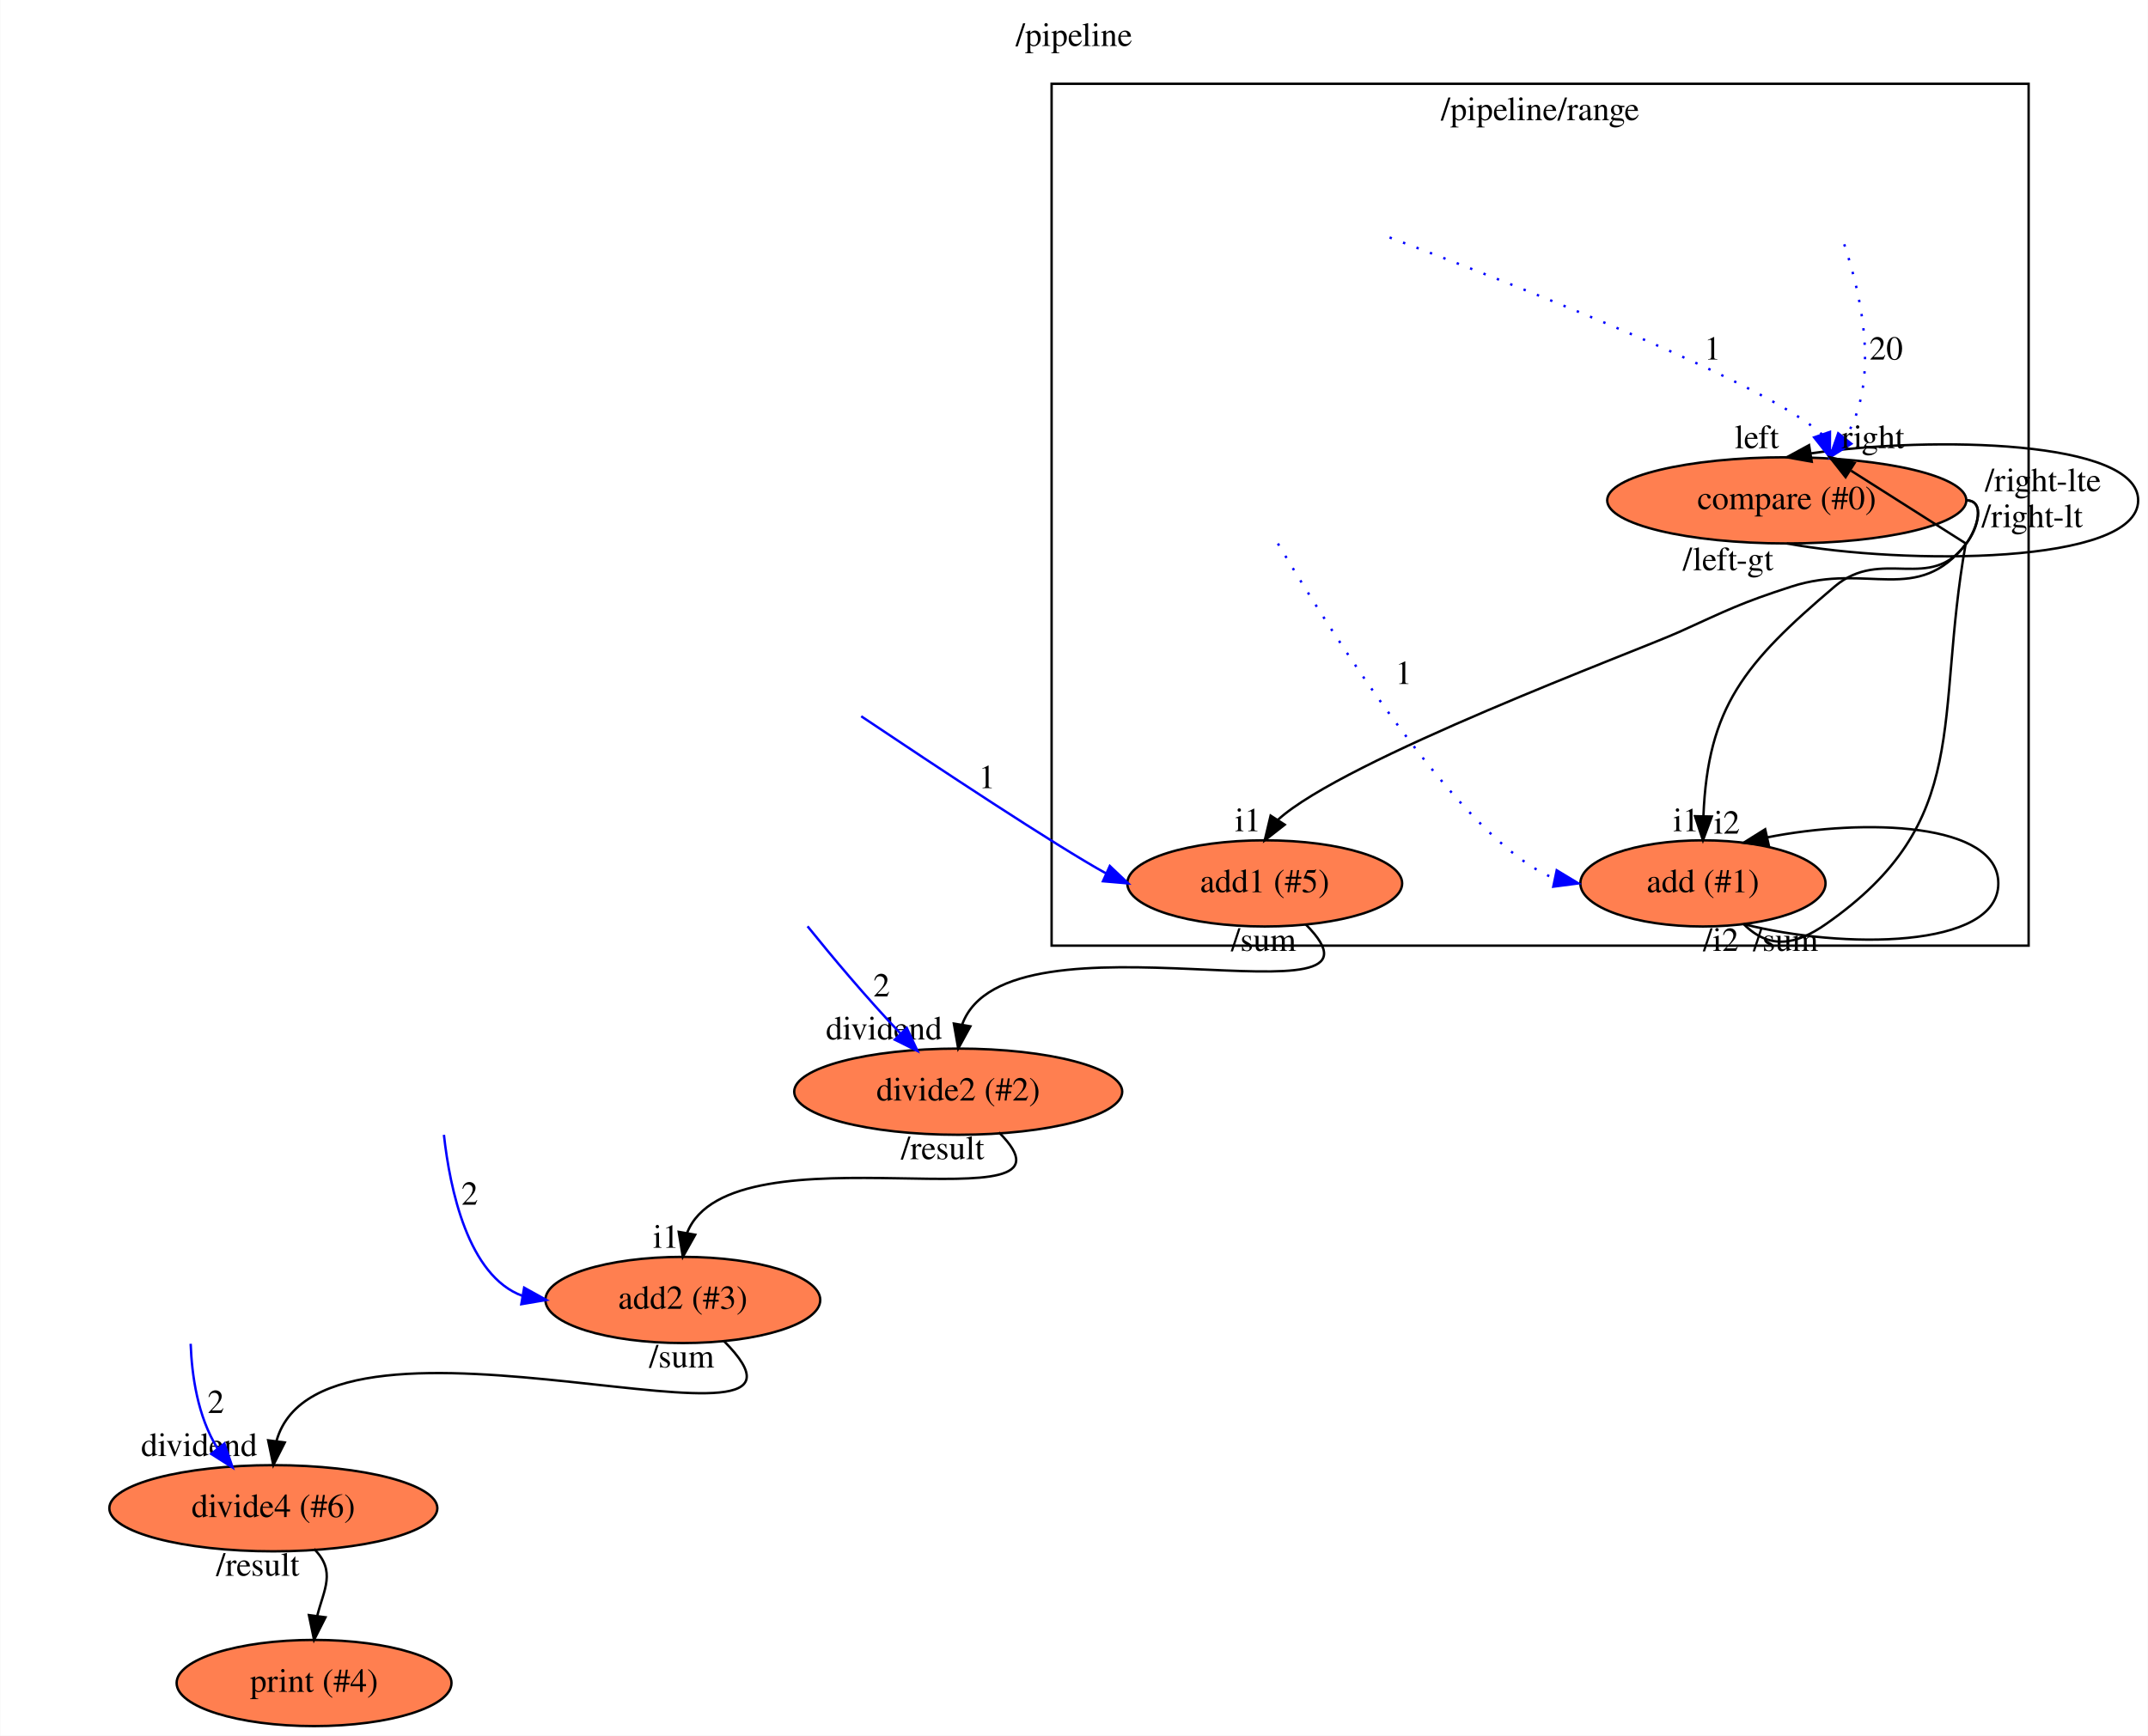
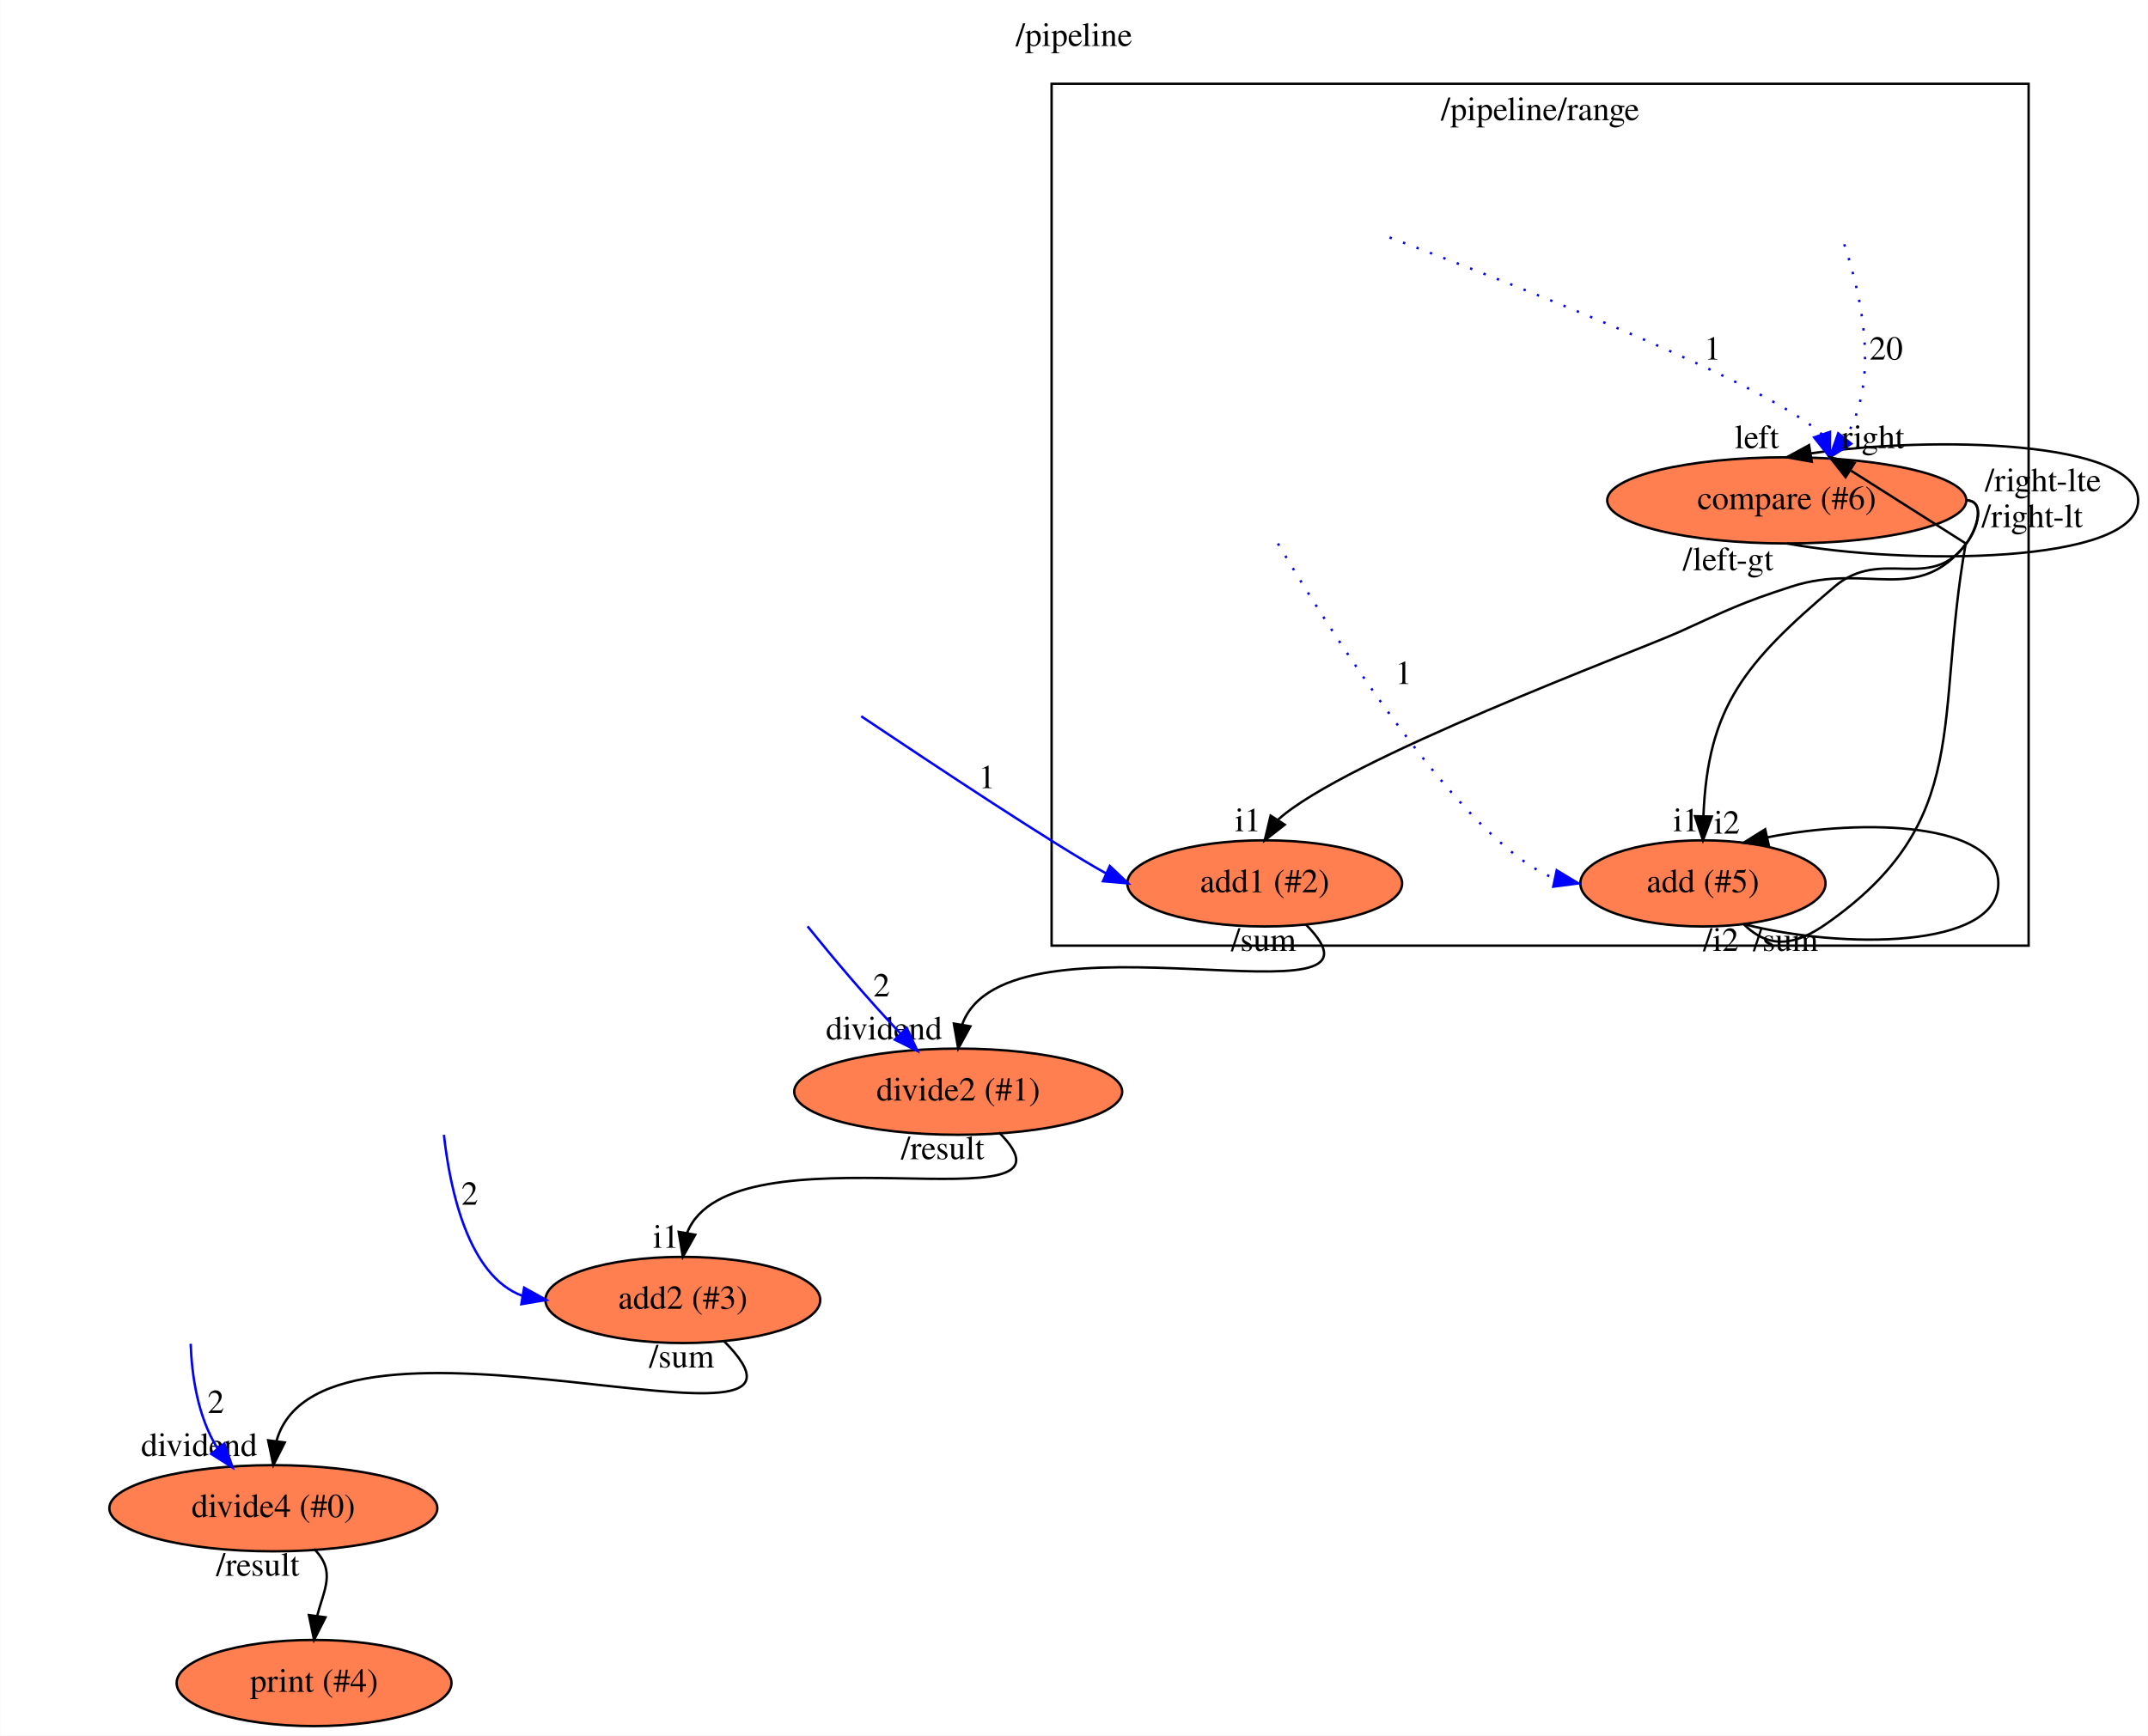
<svg xmlns="http://www.w3.org/2000/svg" xmlns:xlink="http://www.w3.org/1999/xlink" width="897pt" height="725pt" viewBox="0.00 0.00 896.79 725.00">
  <g id="graph0" class="graph" transform="scale(1 1) rotate(0) translate(4 721)">
    <polygon fill="#ffffff" stroke="transparent" points="-4,4 -4,-721 892.787,-721 892.787,4 -4,4" />
    <text text-anchor="middle" x="444.393" y="-701.8" font-family="Times,serif" font-size="14.00" fill="#000000">/pipeline</text>
    <g id="clust1" class="cluster">
      <polygon fill="none" stroke="#000000" points="435.043,-326 435.043,-686 843.043,-686 843.043,-326 435.043,-326" />
      <text text-anchor="middle" x="639.043" y="-670.8" font-family="Times,serif" font-size="14.00" fill="#000000">/pipeline/range</text>
    </g>
    <g id="node1" class="node">
      <g id="a_node1">
-         <a xlink:href="file:///home/travis/build/andrewdavidmackenzie/flow/flowstdlib/control/compare_switch/compare_switch.html" xlink:title="compare (#0)">
+         <a xlink:href="file:///home/travis/build/andrewdavidmackenzie/flow/flowstdlib/control/compare_switch/compare_switch.html" xlink:title="compare (#6)">
          <ellipse fill="#ff7f50" stroke="#000000" cx="742.043" cy="-512" rx="74.987" ry="18" />
-           <text text-anchor="middle" x="742.043" y="-508.3" font-family="Times,serif" font-size="14.00" fill="#000000">compare (#0)</text>
+           <text text-anchor="middle" x="742.043" y="-508.3" font-family="Times,serif" font-size="14.00" fill="#000000">compare (#6)</text>
        </a>
      </g>
    </g>
    <g id="edge4" class="edge">
      <path fill="none" stroke="#000000" d="M742.043,-494C790.958,-485 888.787,-485 888.787,-512 888.787,-537.26 803.162,-538.888 752.072,-531.623" />
      <polygon fill="#000000" stroke="#000000" points="752.474,-528.143 742.043,-530 751.356,-535.053 752.474,-528.143" />
      <text text-anchor="middle" x="729.543" y="-533.8" font-family="Times,serif" font-size="14.00" fill="#000000">left</text>
      <text text-anchor="middle" x="717.543" y="-482.8" font-family="Times,serif" font-size="14.00" fill="#000000">/left-gt</text>
    </g>
    <g id="node4" class="node">
      <g id="a_node4">
-         <a xlink:href="file:///home/travis/build/andrewdavidmackenzie/flow/flowstdlib/math/add/add.html" xlink:title="add1 (#5)">
+         <a xlink:href="file:///home/travis/build/andrewdavidmackenzie/flow/flowstdlib/math/add/add.html" xlink:title="add1 (#2)">
          <ellipse fill="#ff7f50" stroke="#000000" cx="524.043" cy="-352" rx="57.391" ry="18" />
-           <text text-anchor="middle" x="524.043" y="-348.3" font-family="Times,serif" font-size="14.00" fill="#000000">add1 (#5)</text>
+           <text text-anchor="middle" x="524.043" y="-348.3" font-family="Times,serif" font-size="14.00" fill="#000000">add1 (#2)</text>
        </a>
      </g>
    </g>
    <g id="edge3" class="edge">
      <path fill="none" stroke="#000000" d="M817.043,-512C825.043,-512 821.977,-500.298 817.043,-494 796.436,-467.694 775.836,-486.288 744.043,-476 722.606,-469.063 717.569,-466.291 697.043,-457 679.662,-449.132 557.081,-403.729 529.531,-378.543" />
      <polygon fill="#000000" stroke="#000000" points="532.393,-376.522 524.043,-370 526.504,-380.305 532.393,-376.522" />
      <text text-anchor="middle" x="517.043" y="-373.8" font-family="Times,serif" font-size="14.00" fill="#000000">i1</text>
      <text text-anchor="middle" x="849.043" y="-515.8" font-family="Times,serif" font-size="14.00" fill="#000000">/right-lte</text>
    </g>
    <g id="node5" class="node">
      <g id="a_node5">
-         <a xlink:href="file:///home/travis/build/andrewdavidmackenzie/flow/flowstdlib/math/add/add.html" xlink:title="add (#1)">
+         <a xlink:href="file:///home/travis/build/andrewdavidmackenzie/flow/flowstdlib/math/add/add.html" xlink:title="add (#5)">
          <ellipse fill="#ff7f50" stroke="#000000" cx="707.043" cy="-352" rx="51.191" ry="18" />
-           <text text-anchor="middle" x="707.043" y="-348.3" font-family="Times,serif" font-size="14.00" fill="#000000">add (#1)</text>
+           <text text-anchor="middle" x="707.043" y="-348.3" font-family="Times,serif" font-size="14.00" fill="#000000">add (#5)</text>
        </a>
      </g>
    </g>
    <g id="edge5" class="edge">
      <path fill="none" stroke="#000000" d="M817.043,-512C825.043,-512 821.739,-500.477 817.043,-494 801.947,-473.176 781.645,-492.652 762.043,-476 724.28,-443.919 709.09,-425.61 707.239,-380.132" />
      <polygon fill="#000000" stroke="#000000" points="710.736,-379.93 707.043,-370 703.737,-380.066 710.736,-379.93" />
      <text text-anchor="middle" x="700.043" y="-373.8" font-family="Times,serif" font-size="14.00" fill="#000000">i1</text>
      <text text-anchor="middle" x="844.543" y="-500.8" font-family="Times,serif" font-size="14.00" fill="#000000">/right-lt</text>
    </g>
    <g id="edge1" class="edge">
      <path fill="none" stroke="#0000ff" stroke-dasharray="1,5" d="M766.048,-618.956C773.179,-597.548 781.247,-561.759 766.321,-537.899" />
      <polygon fill="#0000ff" stroke="#0000ff" points="769.005,-535.651 760.043,-530 763.525,-540.006 769.005,-535.651" />
      <text text-anchor="middle" x="783.543" y="-570.8" font-family="Times,serif" font-size="14.00" fill="#000000">20</text>
    </g>
    <g id="edge2" class="edge">
      <path fill="none" stroke="#0000ff" stroke-dasharray="1,5" d="M576.181,-621.819C633.953,-600.039 734.564,-560.273 756.749,-539.533" />
      <polygon fill="#0000ff" stroke="#0000ff" points="760.085,-540.595 760.043,-530 753.469,-538.308 760.085,-540.595" />
      <text text-anchor="middle" x="711.043" y="-570.8" font-family="Times,serif" font-size="14.00" fill="#000000">1</text>
    </g>
    <g id="node8" class="node">
      <g id="a_node8">
-         <a xlink:href="file:///home/travis/build/andrewdavidmackenzie/flow/flowstdlib/math/divide/divide.html" xlink:title="divide2 (#2)">
+         <a xlink:href="file:///home/travis/build/andrewdavidmackenzie/flow/flowstdlib/math/divide/divide.html" xlink:title="divide2 (#1)">
          <ellipse fill="#ff7f50" stroke="#000000" cx="396.043" cy="-265" rx="68.489" ry="18" />
-           <text text-anchor="middle" x="396.043" y="-261.3" font-family="Times,serif" font-size="14.00" fill="#000000">divide2 (#2)</text>
+           <text text-anchor="middle" x="396.043" y="-261.3" font-family="Times,serif" font-size="14.00" fill="#000000">divide2 (#1)</text>
        </a>
      </g>
    </g>
    <g id="edge10" class="edge">
      <path fill="none" stroke="#000000" d="M541.043,-335C586.807,-289.237 416.474,-344.706 397.707,-293.076" />
      <polygon fill="#000000" stroke="#000000" points="401.126,-292.296 396.043,-283 394.22,-293.437 401.126,-292.296" />
      <text text-anchor="middle" x="365.043" y="-286.8" font-family="Times,serif" font-size="14.00" fill="#000000">dividend</text>
      <text text-anchor="middle" x="523.543" y="-323.8" font-family="Times,serif" font-size="14.00" fill="#000000">/sum</text>
    </g>
    <g id="edge8" class="edge">
      <path fill="none" stroke="#000000" d="M724.043,-335C734.837,-324.206 745.872,-326.263 758.389,-335 820.119,-378.09 803.606,-419.881 816.787,-494 816.787,-494 784.869,-514.25 768.909,-524.375" />
      <polygon fill="#000000" stroke="#000000" points="766.612,-521.687 760.043,-530 770.362,-527.598 766.612,-521.687" />
      <text text-anchor="middle" x="778.043" y="-533.8" font-family="Times,serif" font-size="14.00" fill="#000000">right</text>
      <text text-anchor="middle" x="741.543" y="-323.8" font-family="Times,serif" font-size="14.00" fill="#000000">/sum</text>
    </g>
    <g id="edge7" class="edge">
      <path fill="none" stroke="#000000" d="M724.043,-335C765.158,-324.5 830.389,-324.5 830.389,-352 830.389,-377.405 774.717,-379.34 733.819,-371.209" />
      <polygon fill="#000000" stroke="#000000" points="734.569,-367.79 724.043,-369 733.026,-374.618 734.569,-367.79" />
      <text text-anchor="middle" x="717.043" y="-372.8" font-family="Times,serif" font-size="14.00" fill="#000000">i2</text>
      <text text-anchor="middle" x="714.543" y="-323.8" font-family="Times,serif" font-size="14.00" fill="#000000">/i2</text>
    </g>
    <g id="edge6" class="edge">
      <path fill="none" stroke="#0000ff" stroke-dasharray="1,5" d="M529.543,-493.957C552.373,-455.709 607.483,-368.777 644.977,-354.118" />
      <polygon fill="#0000ff" stroke="#0000ff" points="645.978,-357.484 655.043,-352 644.537,-350.634 645.978,-357.484" />
      <text text-anchor="middle" x="582.043" y="-435.3" font-family="Times,serif" font-size="14.00" fill="#000000">1</text>
    </g>
    <g id="edge9" class="edge">
      <path fill="none" stroke="#0000ff" d="M355.538,-421.812C386.416,-401.112 436.901,-367.68 457.904,-356.102" />
      <polygon fill="#0000ff" stroke="#0000ff" points="459.353,-359.288 467.043,-352 456.487,-352.902 459.353,-359.288" />
      <text text-anchor="middle" x="408.043" y="-391.8" font-family="Times,serif" font-size="14.00" fill="#000000">1</text>
    </g>
    <g id="node10" class="node">
      <g id="a_node10">
        <a xlink:href="file:///home/travis/build/andrewdavidmackenzie/flow/flowstdlib/math/add/add.html" xlink:title="add2 (#3)">
          <ellipse fill="#ff7f50" stroke="#000000" cx="281.043" cy="-178" rx="57.391" ry="18" />
          <text text-anchor="middle" x="281.043" y="-174.3" font-family="Times,serif" font-size="14.00" fill="#000000">add2 (#3)</text>
        </a>
      </g>
    </g>
    <g id="edge12" class="edge">
      <path fill="none" stroke="#000000" d="M413.043,-248C455.017,-206.026 300.978,-252.878 282.782,-205.905" />
      <polygon fill="#000000" stroke="#000000" points="286.22,-205.244 281.043,-196 279.325,-206.455 286.22,-205.244" />
      <text text-anchor="middle" x="274.043" y="-199.8" font-family="Times,serif" font-size="14.00" fill="#000000">i1</text>
      <text text-anchor="middle" x="389.543" y="-236.8" font-family="Times,serif" font-size="14.00" fill="#000000">/result</text>
    </g>
    <g id="edge11" class="edge">
      <path fill="none" stroke="#0000ff" d="M333.125,-334.08C343.207,-321.576 357.501,-304.472 371.954,-289.277" />
      <polygon fill="#0000ff" stroke="#0000ff" points="374.572,-291.605 379.043,-282 369.558,-286.72 374.572,-291.605" />
      <text text-anchor="middle" x="364.043" y="-304.8" font-family="Times,serif" font-size="14.00" fill="#000000">2</text>
    </g>
    <g id="node12" class="node">
      <g id="a_node12">
-         <a xlink:href="file:///home/travis/build/andrewdavidmackenzie/flow/flowstdlib/math/divide/divide.html" xlink:title="divide4 (#6)">
+         <a xlink:href="file:///home/travis/build/andrewdavidmackenzie/flow/flowstdlib/math/divide/divide.html" xlink:title="divide4 (#0)">
          <ellipse fill="#ff7f50" stroke="#000000" cx="110.043" cy="-91" rx="68.489" ry="18" />
-           <text text-anchor="middle" x="110.043" y="-87.3" font-family="Times,serif" font-size="14.00" fill="#000000">divide4 (#6)</text>
+           <text text-anchor="middle" x="110.043" y="-87.3" font-family="Times,serif" font-size="14.00" fill="#000000">divide4 (#0)</text>
        </a>
      </g>
    </g>
    <g id="edge14" class="edge">
      <path fill="none" stroke="#000000" d="M298.043,-161C356.71,-102.333 130.894,-187.734 111.38,-119.19" />
      <polygon fill="#000000" stroke="#000000" points="114.814,-118.46 110.043,-109 107.873,-119.37 114.814,-118.46" />
      <text text-anchor="middle" x="79.043" y="-112.8" font-family="Times,serif" font-size="14.00" fill="#000000">dividend</text>
      <text text-anchor="middle" x="280.543" y="-149.8" font-family="Times,serif" font-size="14.00" fill="#000000">/sum</text>
    </g>
    <g id="edge13" class="edge">
      <path fill="none" stroke="#0000ff" d="M181.272,-246.974C183.766,-224.477 191.314,-187.946 214.127,-179.693" />
      <polygon fill="#0000ff" stroke="#0000ff" points="214.775,-183.133 224.043,-178 213.597,-176.233 214.775,-183.133" />
      <text text-anchor="middle" x="192.043" y="-217.8" font-family="Times,serif" font-size="14.00" fill="#000000">2</text>
    </g>
    <g id="node14" class="node">
      <g id="a_node14">
        <a xlink:href="file:///home/travis/build/andrewdavidmackenzie/flow/flowr/src/lib/flowruntime/stdio/stdout.html" xlink:title="print (#4)">
          <ellipse fill="#ff7f50" stroke="#000000" cx="127.043" cy="-18" rx="57.391" ry="18" />
          <text text-anchor="middle" x="127.043" y="-14.3" font-family="Times,serif" font-size="14.00" fill="#000000">print (#4)</text>
        </a>
      </g>
    </g>
    <g id="edge16" class="edge">
      <path fill="none" stroke="#000000" d="M127.043,-74C136.373,-64.67 131.125,-57.033 128.383,-46.085" />
      <polygon fill="#000000" stroke="#000000" points="131.829,-45.452 127.043,-36 124.89,-46.374 131.829,-45.452" />
      <text text-anchor="middle" x="103.543" y="-62.8" font-family="Times,serif" font-size="14.00" fill="#000000">/result</text>
    </g>
    <g id="edge15" class="edge">
      <path fill="none" stroke="#0000ff" d="M75.514,-159.694C75.981,-146.731 78.373,-129.354 86.686,-116.06" />
      <polygon fill="#0000ff" stroke="#0000ff" points="89.598,-118.019 93.043,-108 84.102,-113.684 89.598,-118.019" />
      <text text-anchor="middle" x="86.043" y="-130.8" font-family="Times,serif" font-size="14.00" fill="#000000">2</text>
    </g>
  </g>
</svg>
